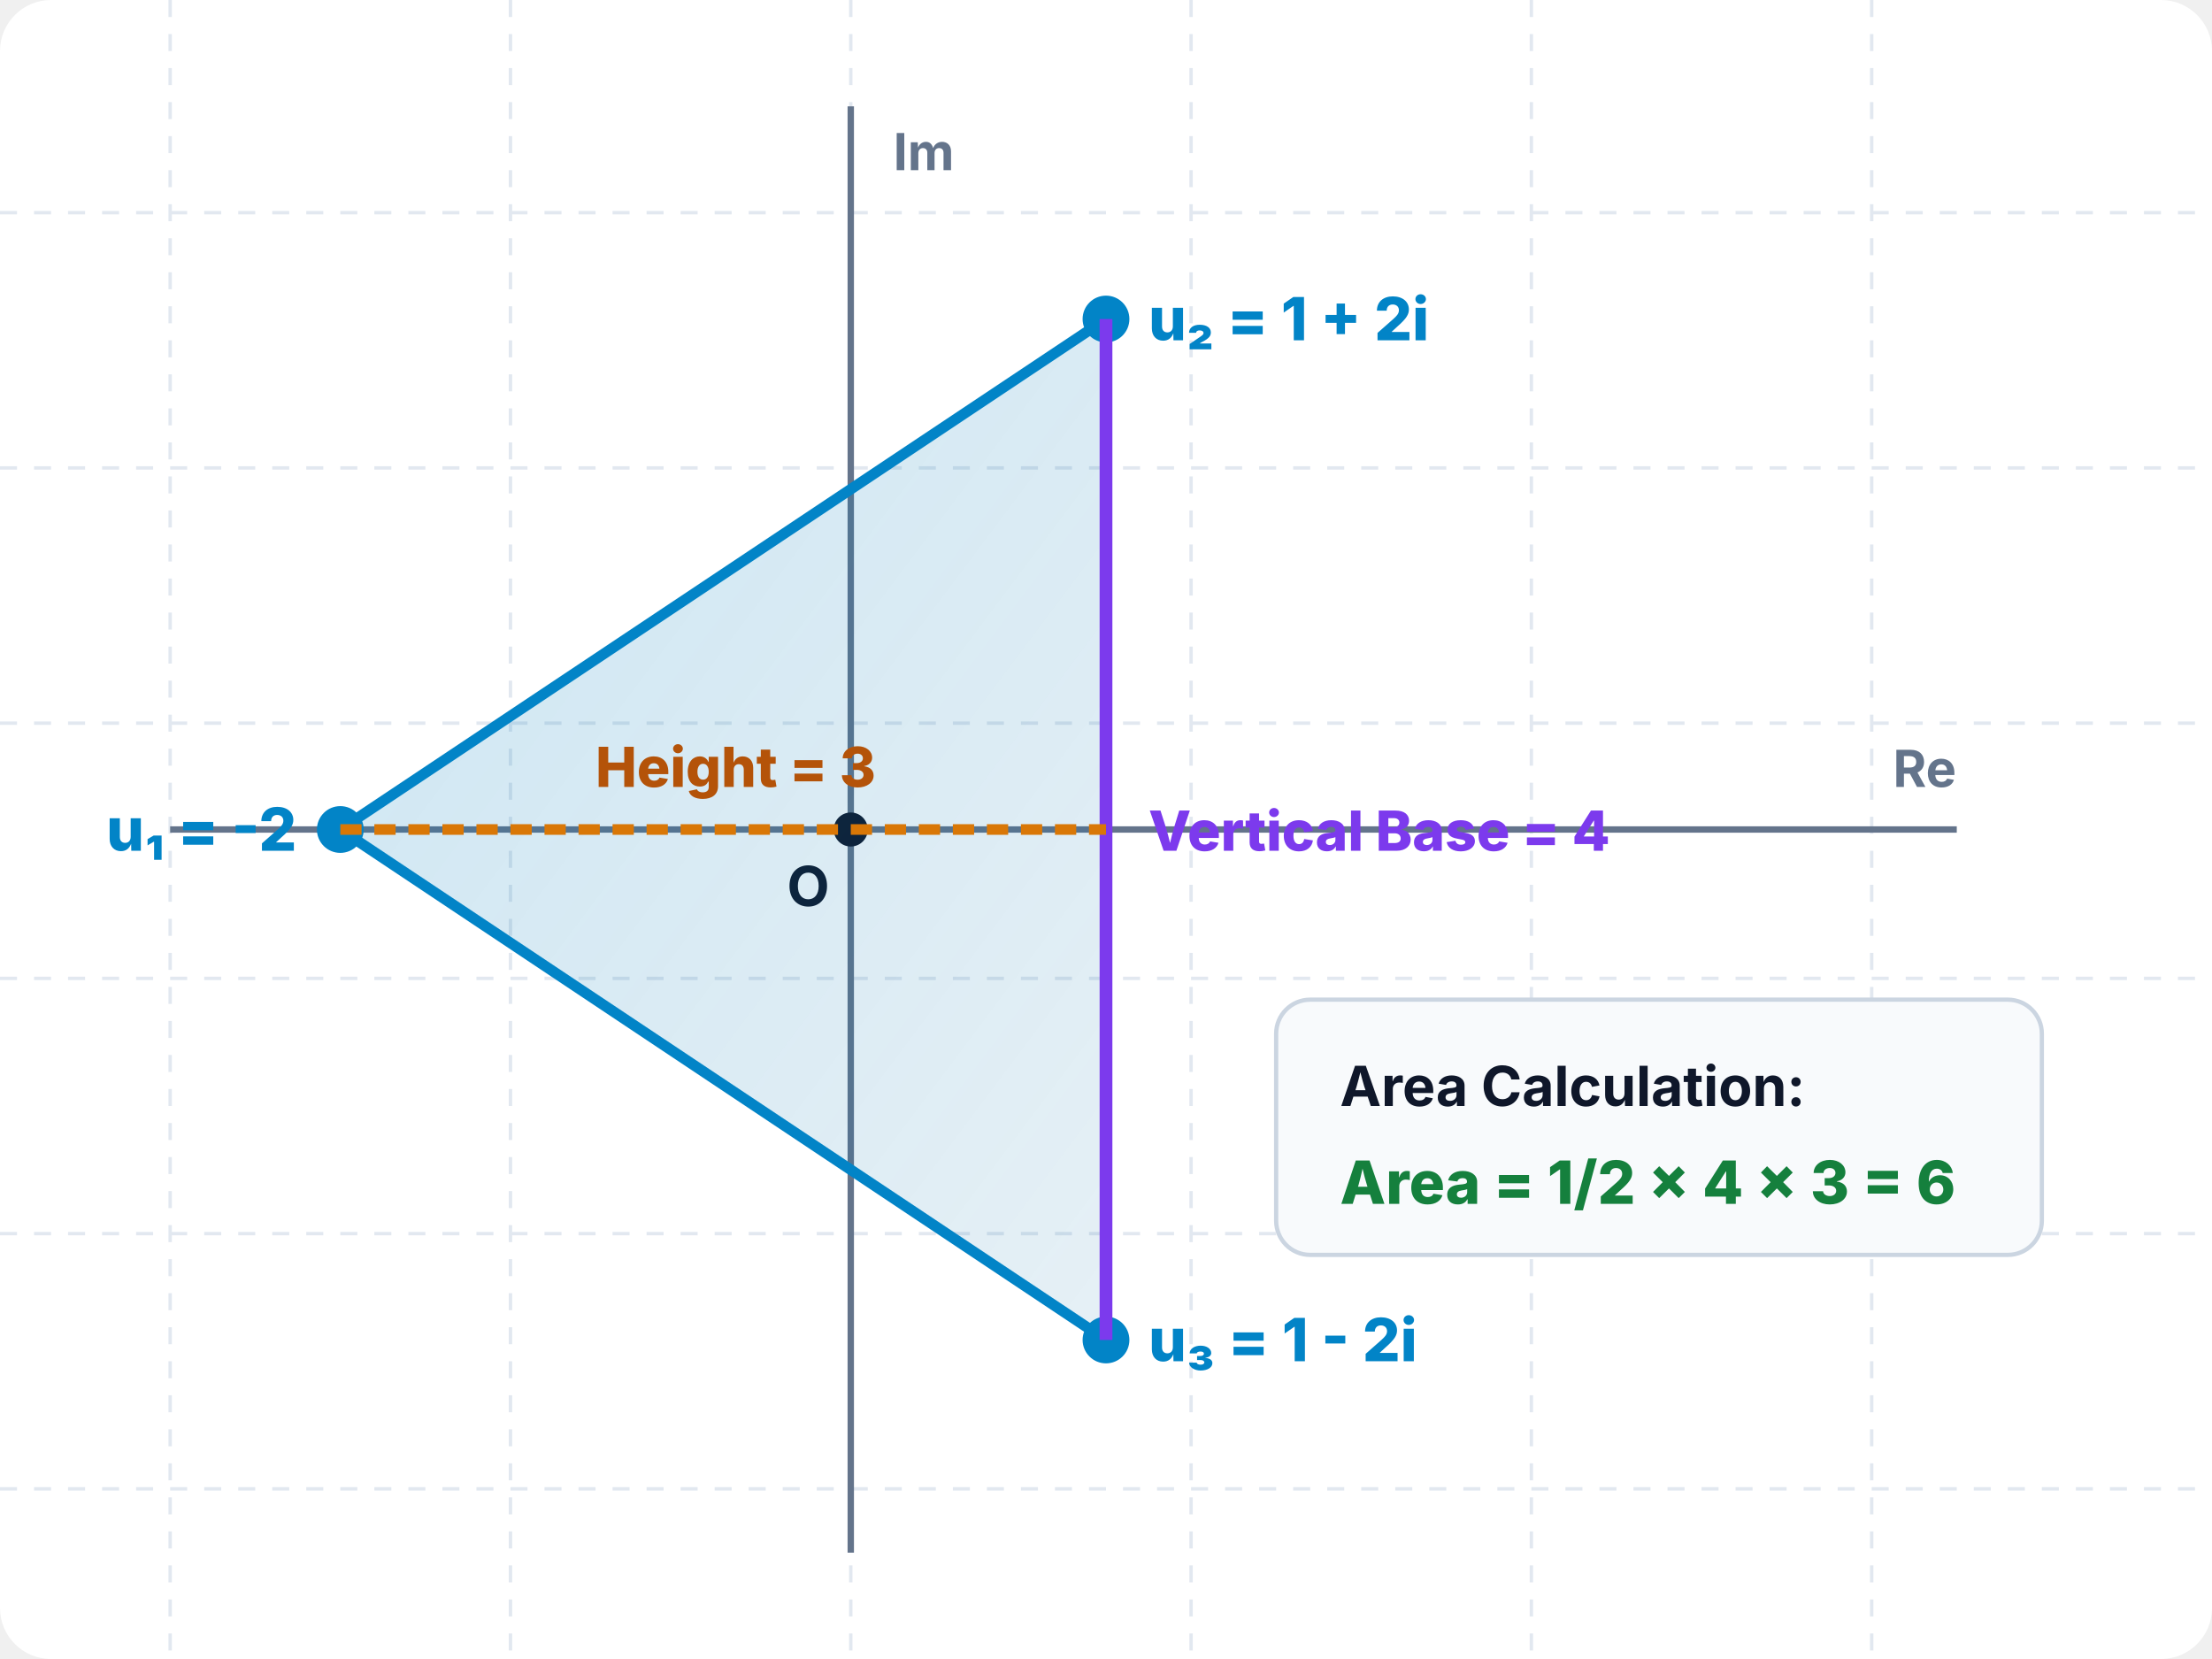
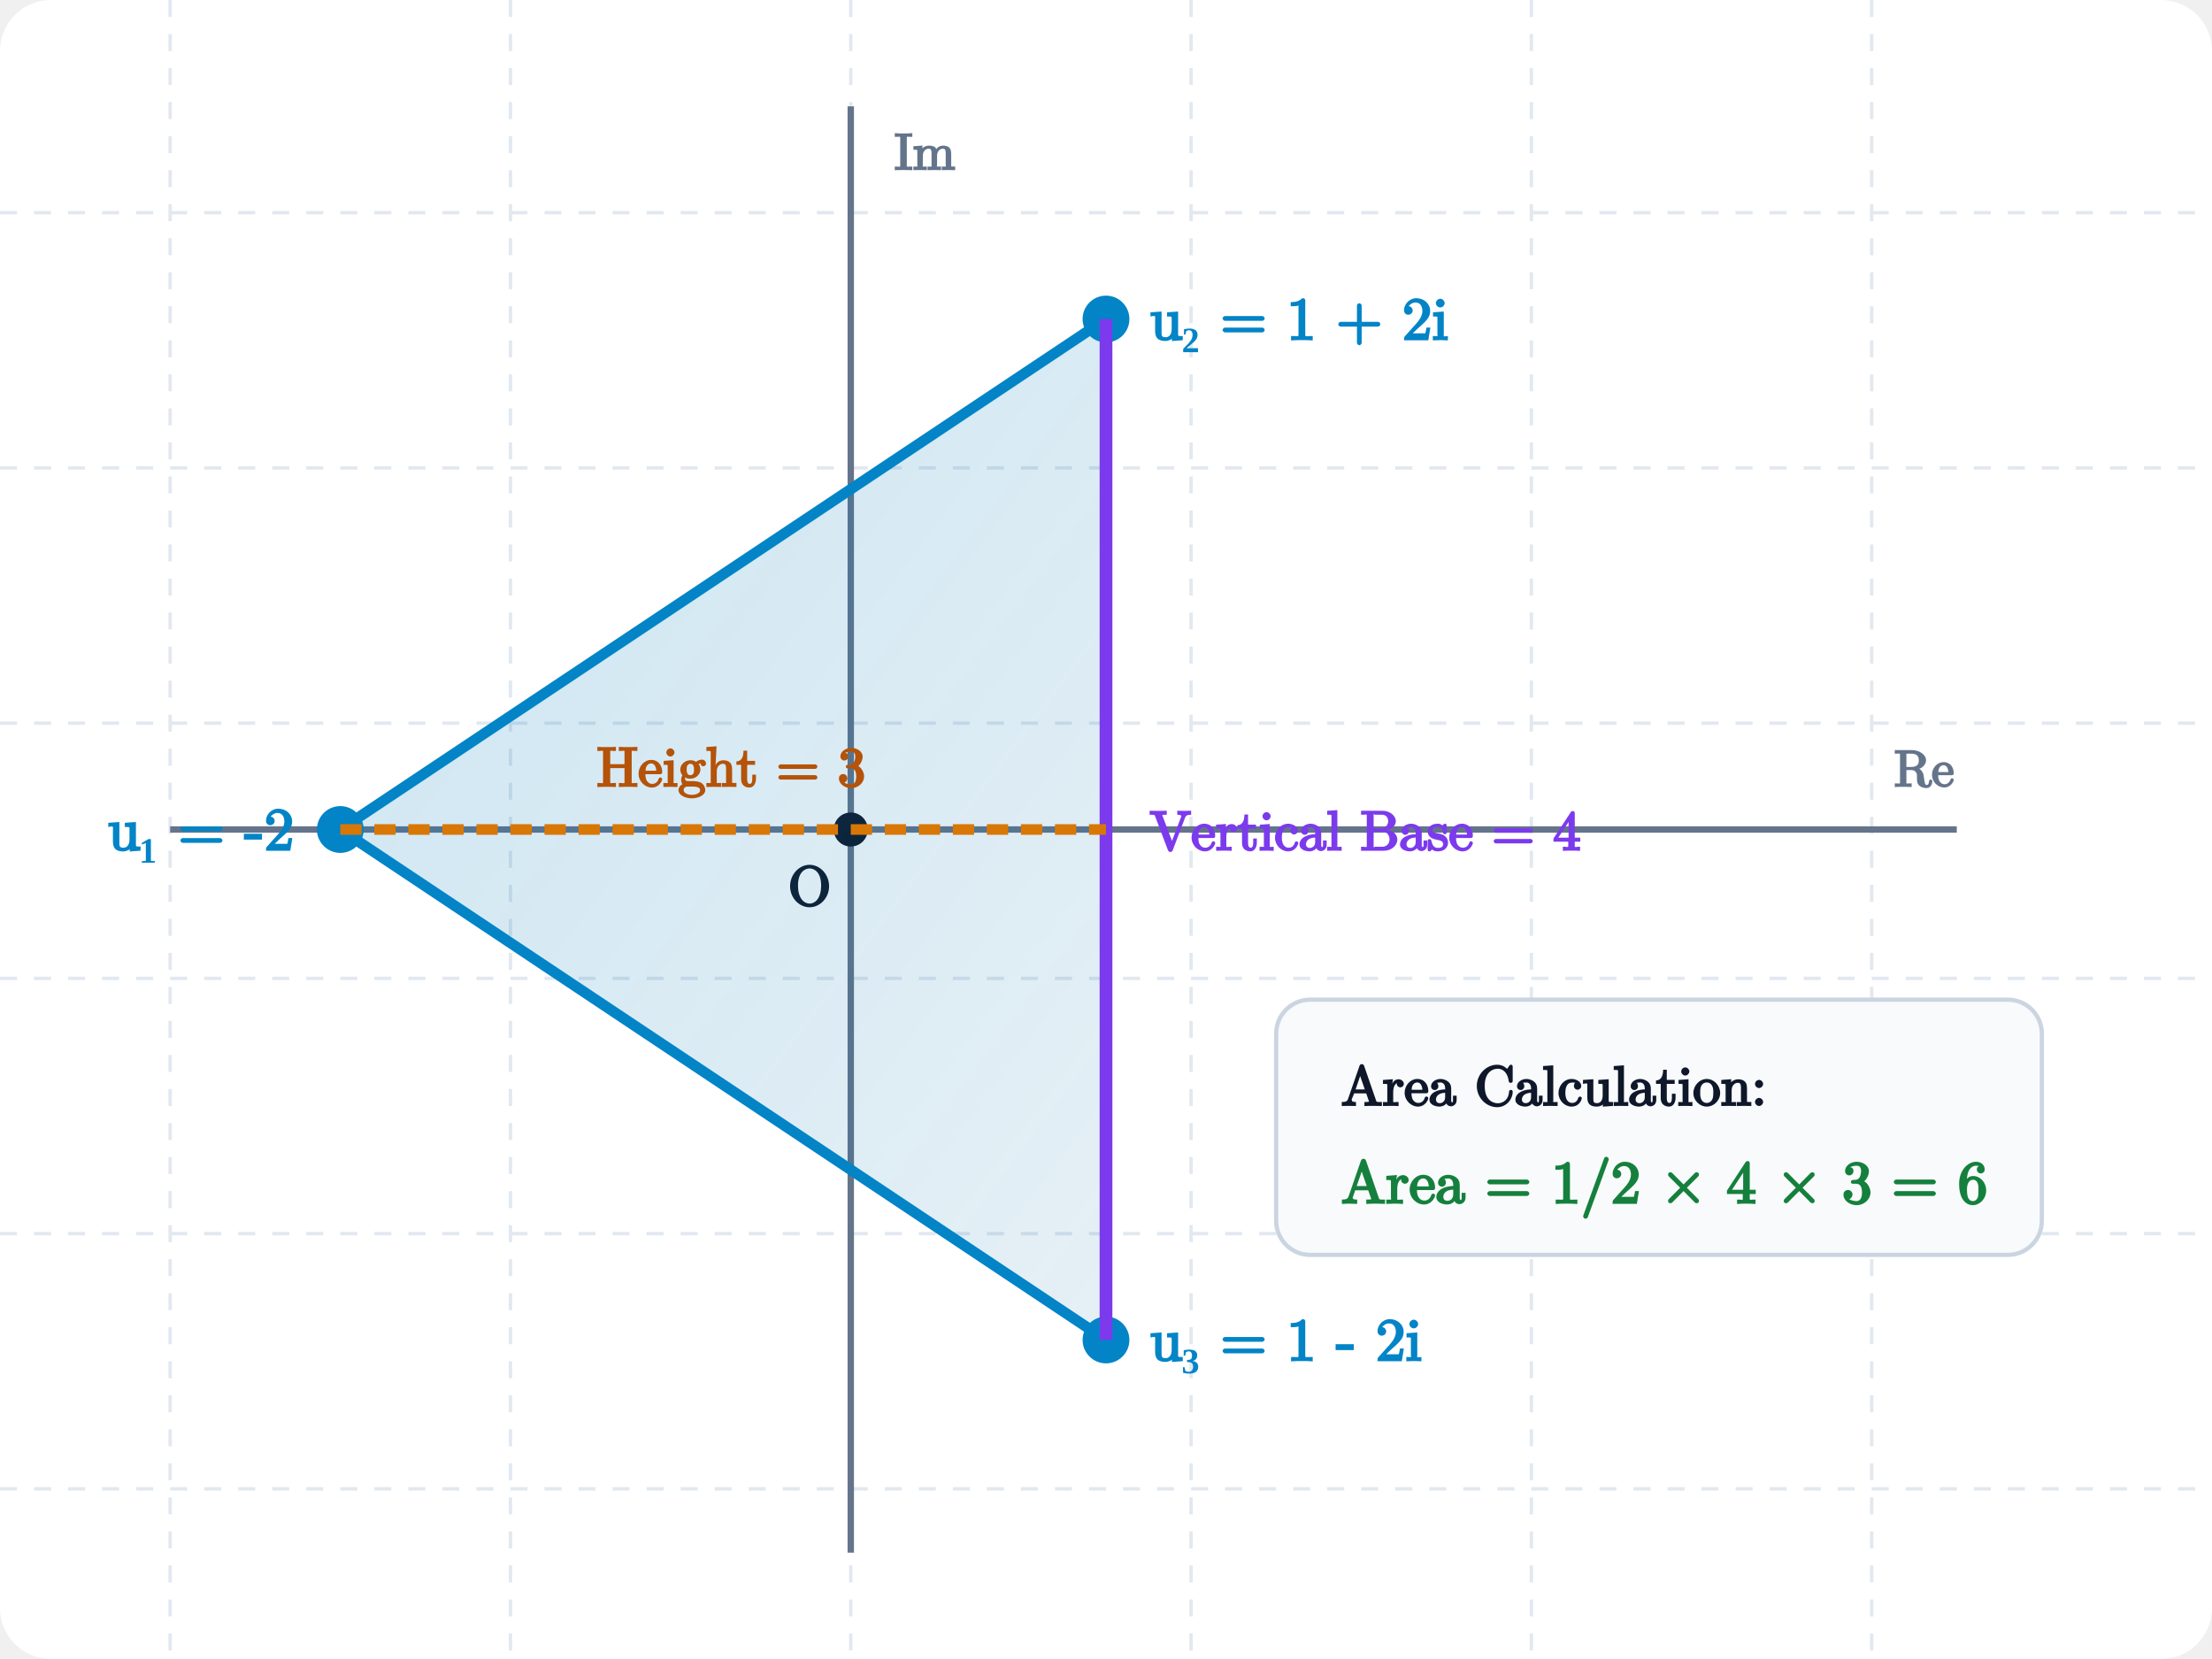
- <svg xmlns="http://www.w3.org/2000/svg" viewBox="0 0 520 390" width="100%" height="100%" style="background-color: #ffffff; font-family: system-ui, -apple-system, sans-serif;">
+ <svg xmlns="http://www.w3.org/2000/svg" viewBox="0 0 520 390" width="100%" height="100%" style="background-color: #ffffff; font-family: 'Latin Modern Math', 'Computer Modern', 'STIX Two Text', 'Times New Roman', Cambria, serif;">
  <defs>
    <linearGradient id="triGrad" x1="0%" y1="0%" x2="100%" y2="100%">
      <stop offset="0%" stop-color="#0284c7" stop-opacity="0.2" />
      <stop offset="100%" stop-color="#0369a1" stop-opacity="0.1" />
    </linearGradient>
    <filter id="shadow" x="-10%" y="-10%" width="120%" height="120%">
      <feDropShadow dx="0" dy="2" stdDeviation="3" flood-opacity="0.1" />
    </filter>
  </defs>
  <rect width="520" height="390" fill="#ffffff" rx="12" />
  <g stroke="#e2e8f0" stroke-width="0.8" stroke-dasharray="4,4">
    <line x1="40" y1="0" x2="40" y2="390" />
    <line x1="120" y1="0" x2="120" y2="390" />
    <line x1="200" y1="0" x2="200" y2="390" />
    <line x1="280" y1="0" x2="280" y2="390" />
    <line x1="360" y1="0" x2="360" y2="390" />
    <line x1="440" y1="0" x2="440" y2="390" />
    <line x1="0" y1="50" x2="520" y2="50" />
    <line x1="0" y1="110" x2="520" y2="110" />
    <line x1="0" y1="170" x2="520" y2="170" />
    <line x1="0" y1="230" x2="520" y2="230" />
    <line x1="0" y1="290" x2="520" y2="290" />
    <line x1="0" y1="350" x2="520" y2="350" />
  </g>
  <g transform="translate(0, -45)">
    <line x1="40" y1="240" x2="460" y2="240" stroke="#64748b" stroke-width="1.5" />
    <text x="445" y="230" fill="#64748b" font-size="12" font-weight="700">Re</text>
    <line x1="200" y1="410" x2="200" y2="70" stroke="#64748b" stroke-width="1.5" />
    <text x="210" y="85" fill="#64748b" font-size="12" font-weight="700">Im</text>
    <circle cx="200" cy="240" r="4" fill="#0f172a" />
    <text x="185" y="258" fill="#0f172a" font-size="13" font-weight="bold">O</text>
    <polygon points="80,240 260,120 260,360" fill="url(#triGrad)" stroke="#0284c7" stroke-width="2.5" stroke-linejoin="round" />
    <circle cx="80" cy="240" r="5.5" fill="#0284c7" />
    <text x="25" y="245" fill="#0284c7" font-size="14" font-weight="800">u₁ = -2</text>
    <circle cx="260" cy="120" r="5.5" fill="#0284c7" />
    <text x="270" y="125" fill="#0284c7" font-size="14" font-weight="800">u₂ = 1 + 2i</text>
    <circle cx="260" cy="360" r="5.5" fill="#0284c7" />
    <text x="270" y="365" fill="#0284c7" font-size="14" font-weight="800">u₃ = 1 - 2i</text>
    <line x1="260" y1="120" x2="260" y2="360" stroke="#7c3aed" stroke-width="3" />
    <text x="270" y="245" fill="#7c3aed" font-size="13" font-weight="800">Vertical Base = 4</text>
    <line x1="80" y1="240" x2="260" y2="240" stroke="#d97706" stroke-width="2.5" stroke-dasharray="5,3" />
    <text x="140" y="230" fill="#b45309" font-size="13" font-weight="800">Height = 3</text>
    <rect x="300" y="280" width="180" height="60" fill="#f8fafc" rx="8" stroke="#cbd5e1" stroke-width="1" />
    <text x="315" y="305" fill="#0f172a" font-size="13" font-weight="700">Area Calculation:</text>
    <text x="315" y="328" fill="#15803d" font-size="14" font-weight="800">Area = 1/2 × 4 × 3 = 6</text>
  </g>
</svg>
